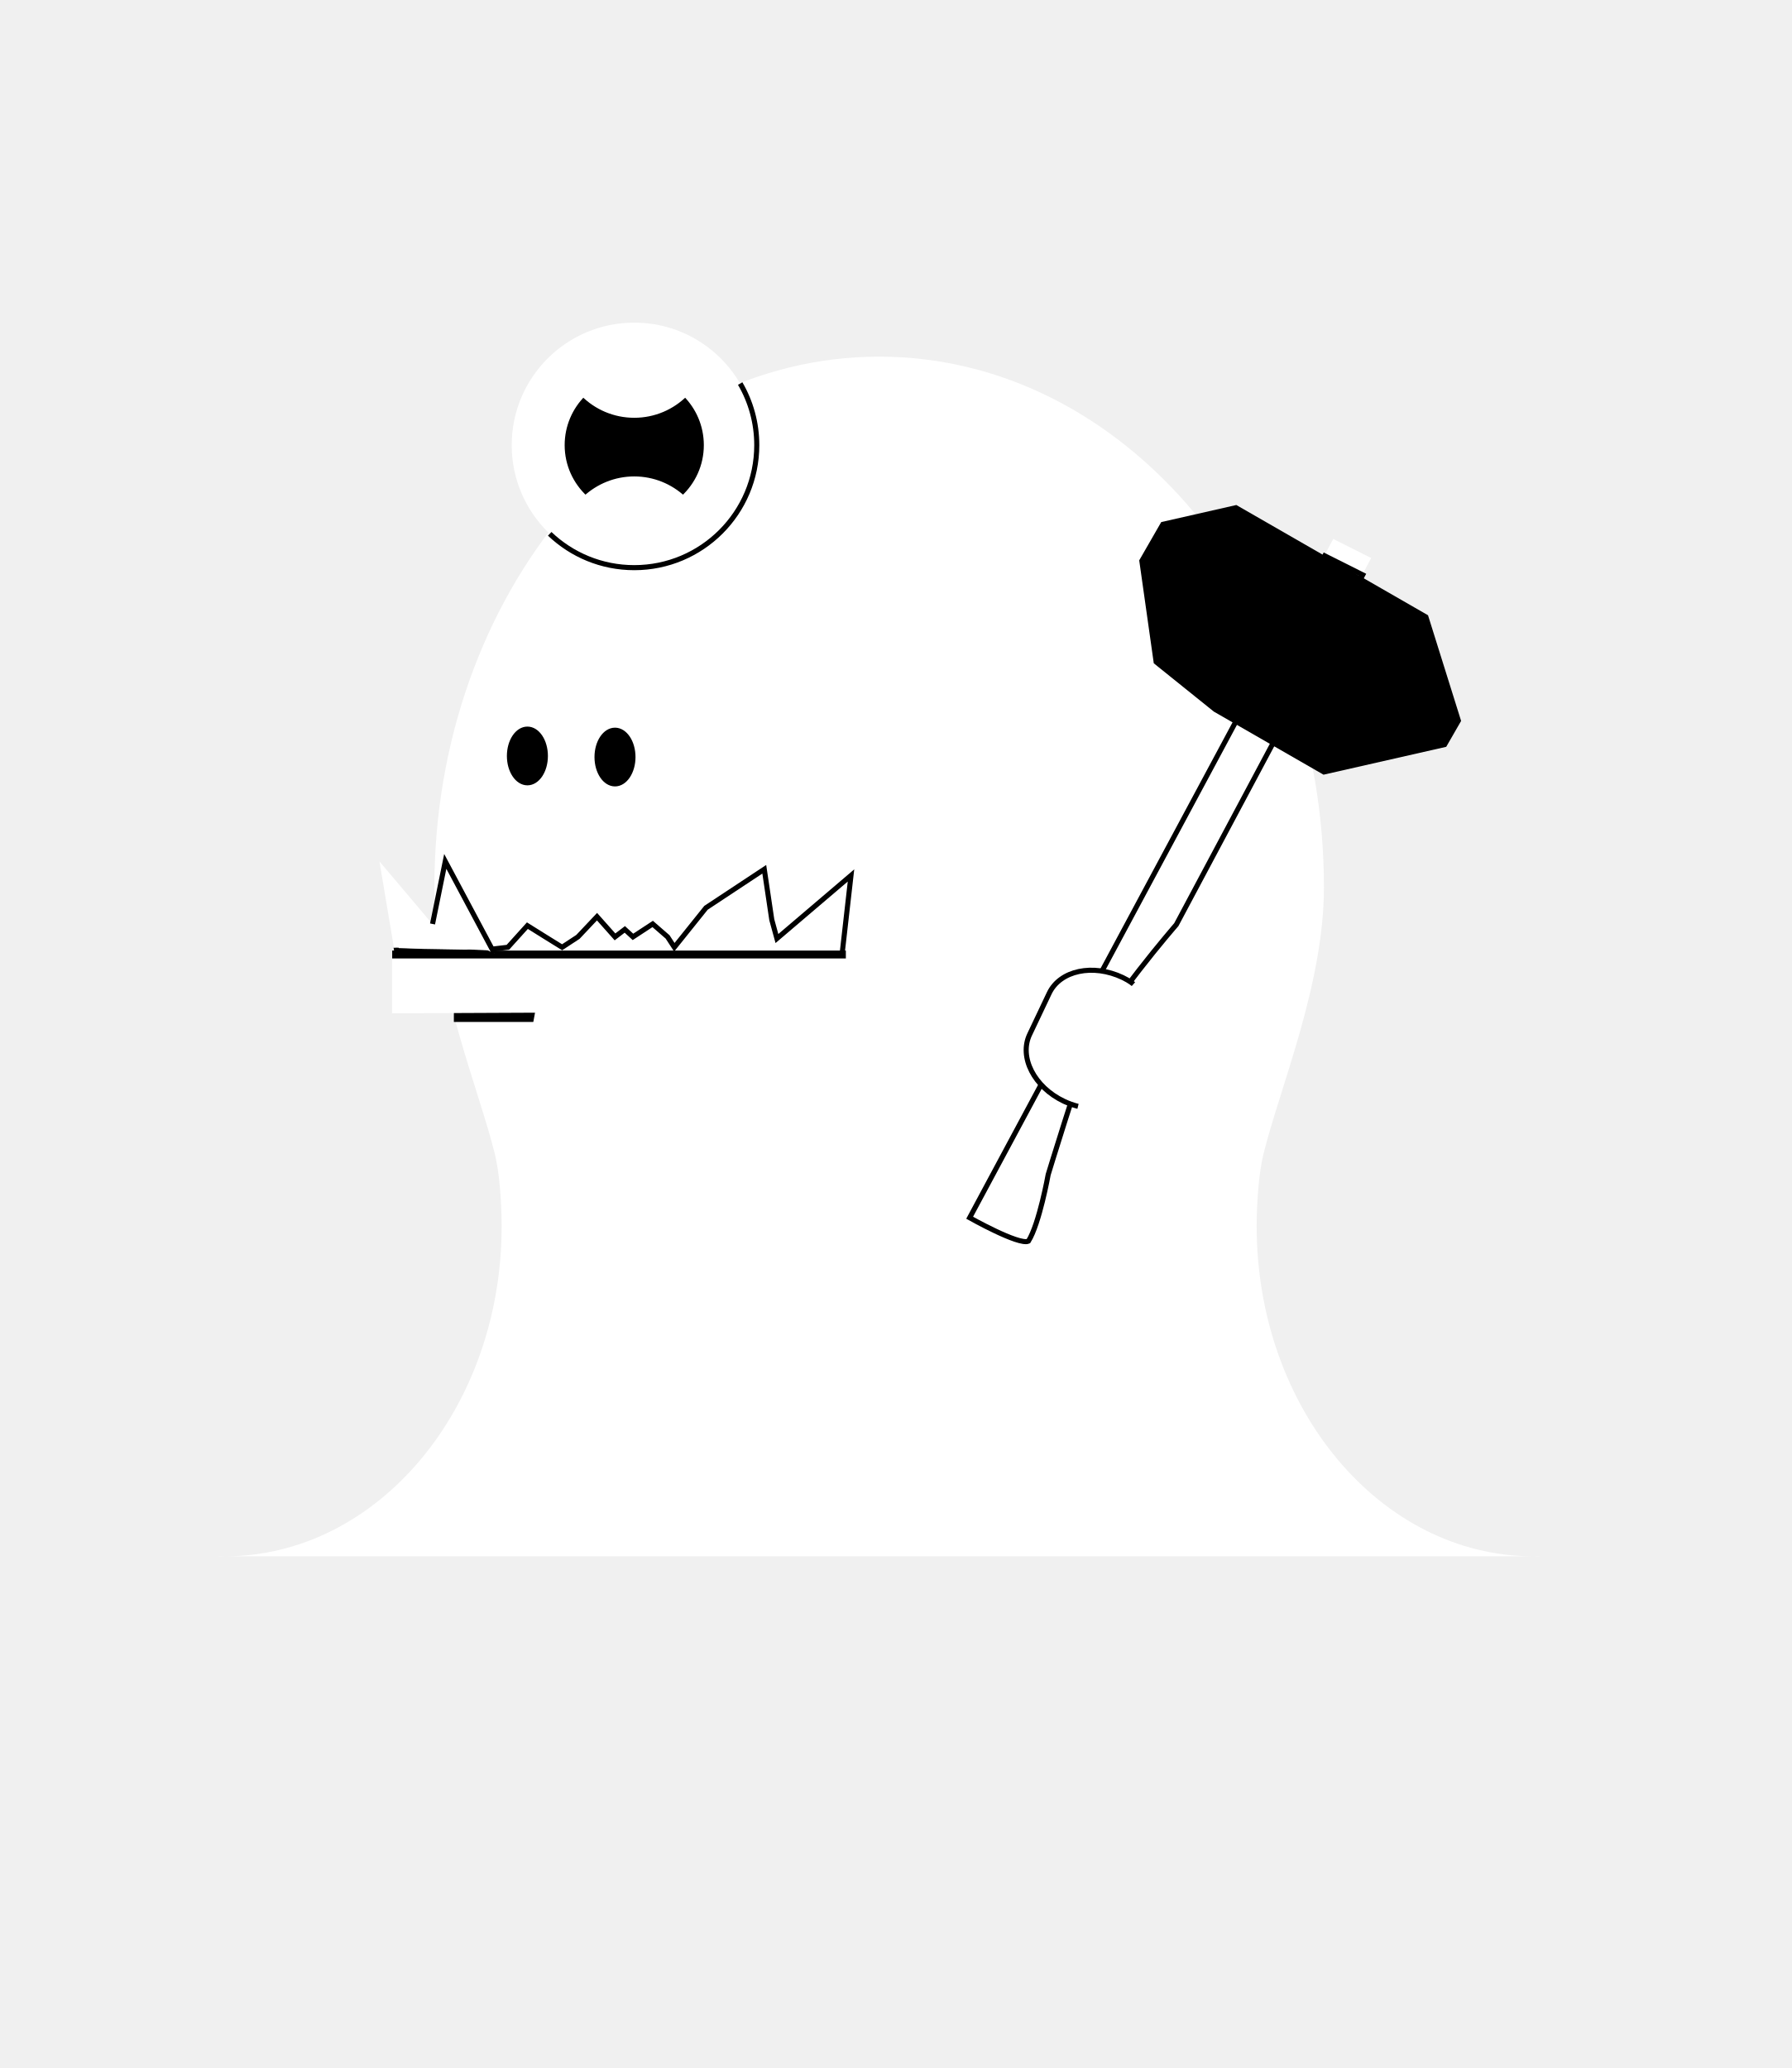
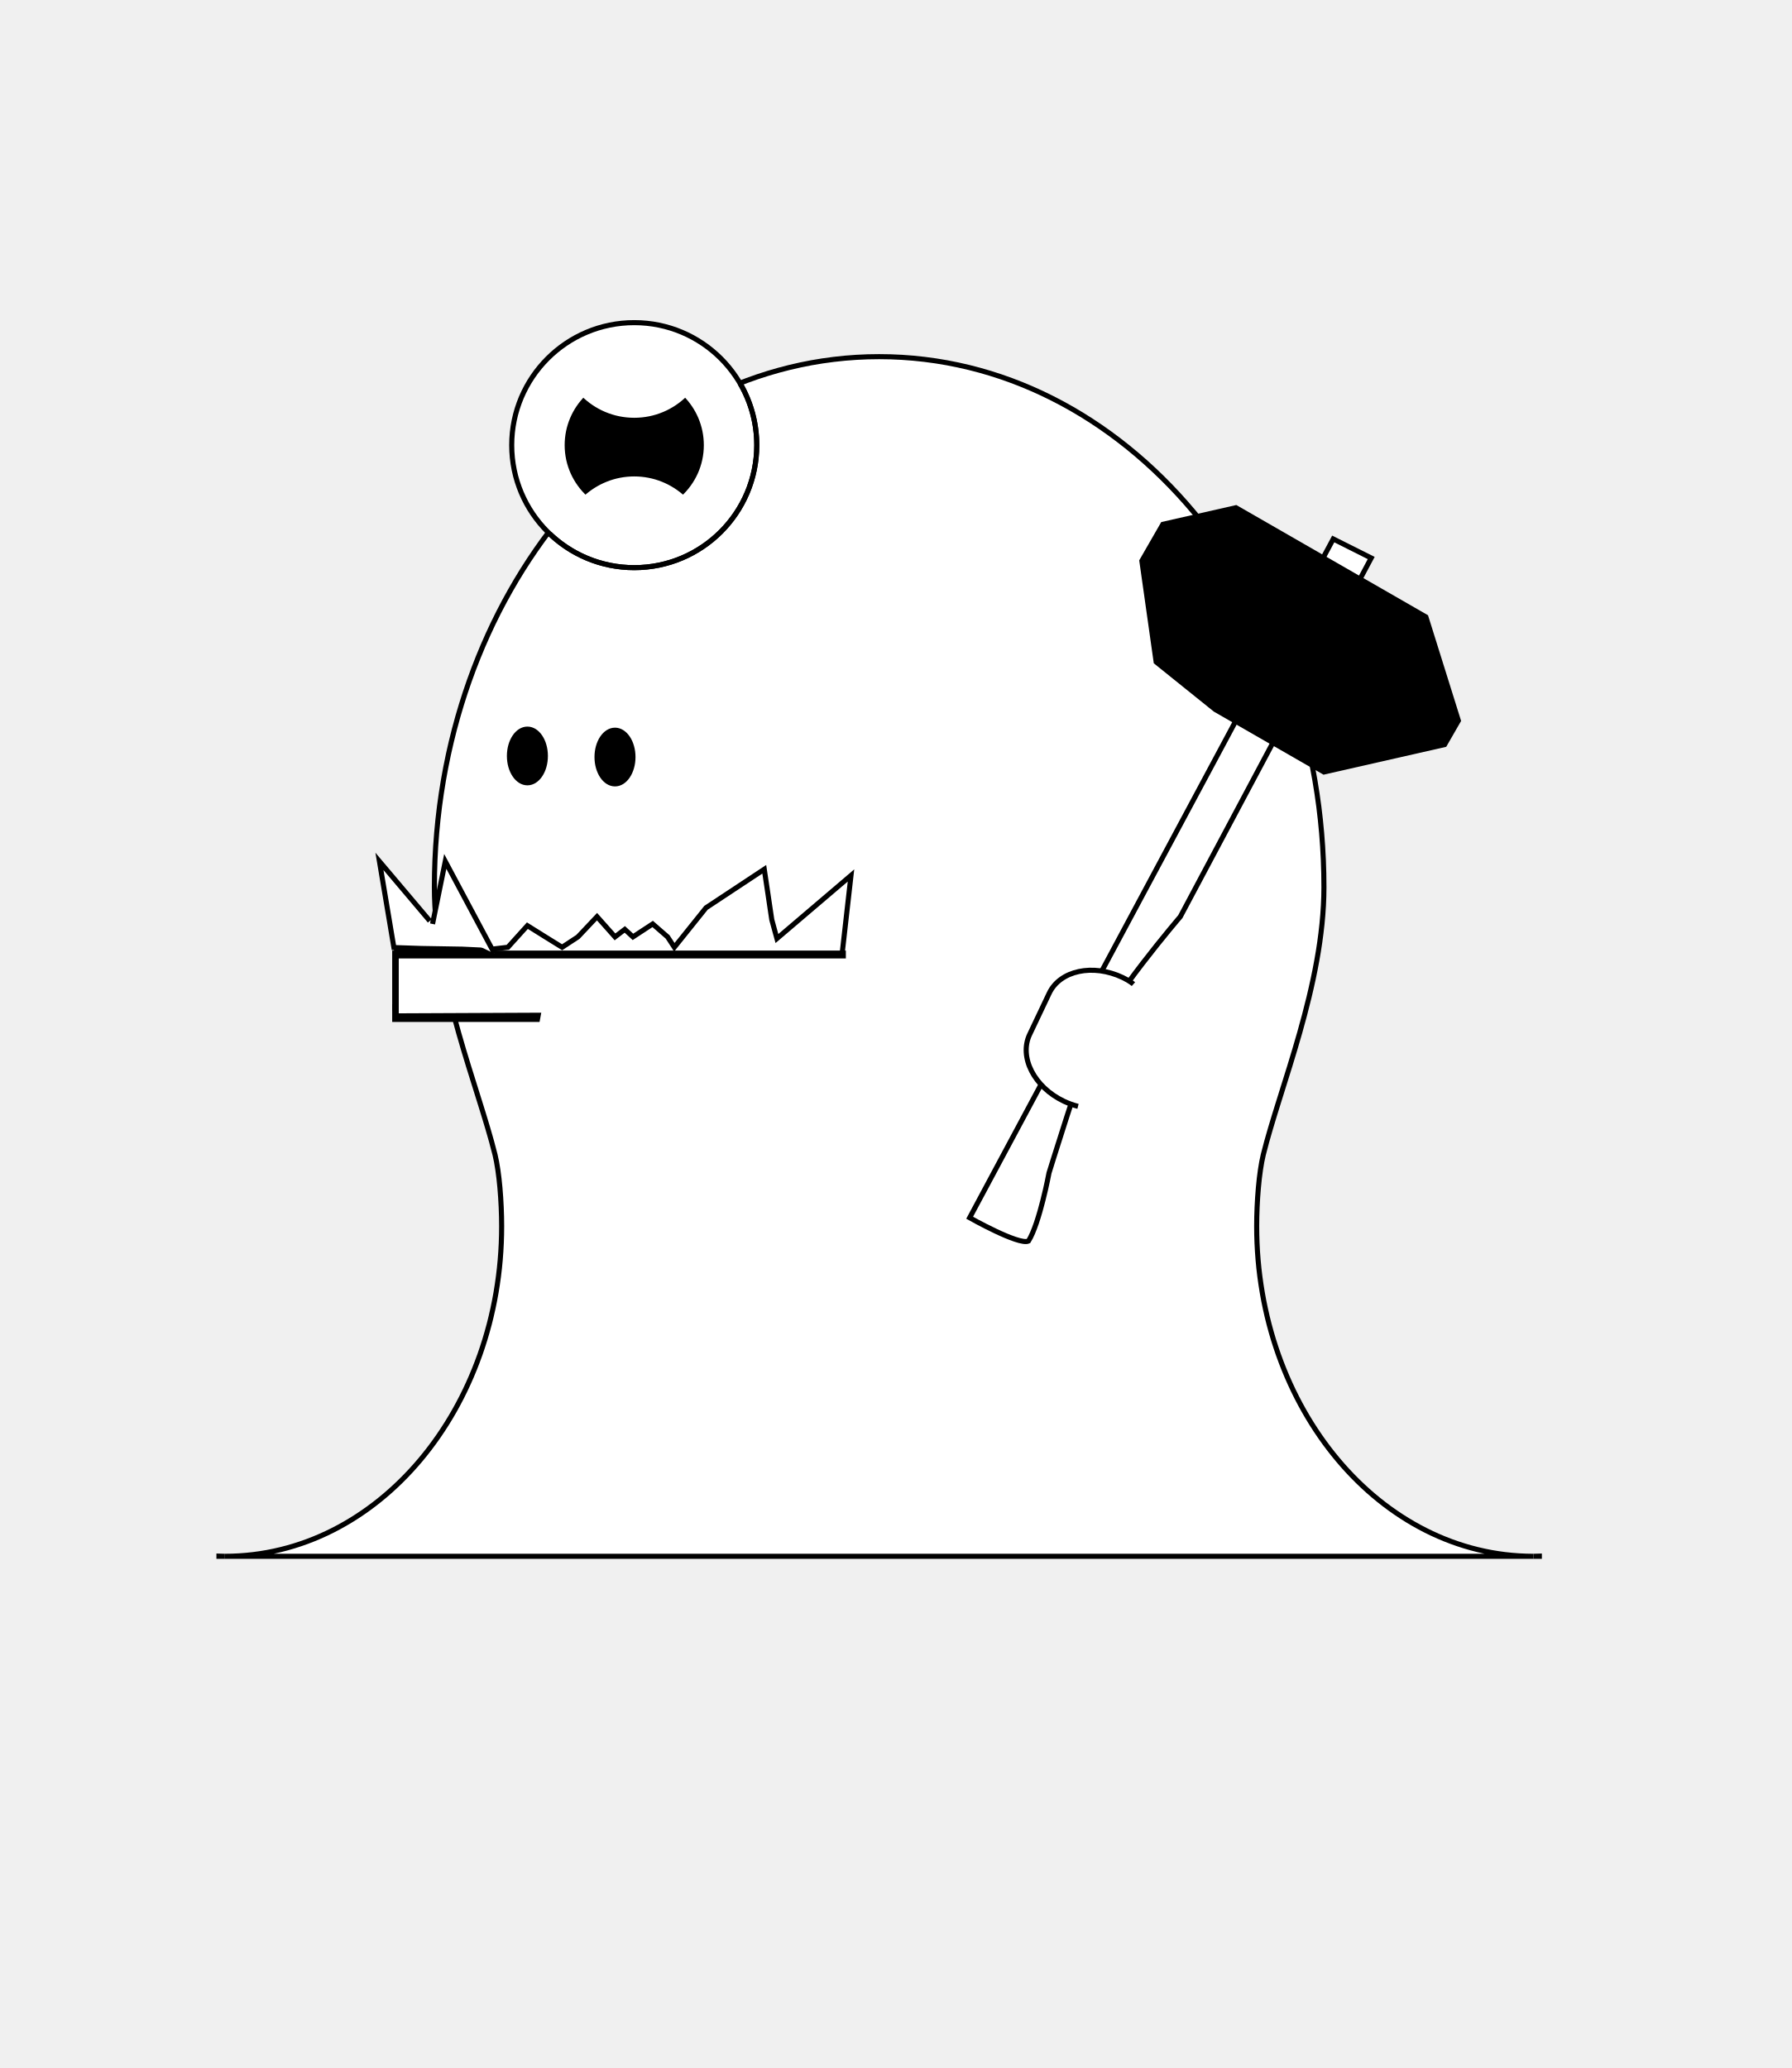
<svg xmlns="http://www.w3.org/2000/svg" version="1.1" x="0px" y="0px" width="353.042px" height="407.658px" viewBox="0 0 353.042 407.658" enable-background="new 0 0 353.042 407.658" xml:space="preserve">
  <g id="Слой_1" display="none">
    <polygon display="inline" points="354.042,303.743 177.521,405.658 1,303.743 1,99.914 177.521,-2 354.042,99.914  " />
  </g>
  <g id="Слой_4" display="none">
    <path display="inline" fill="#D24A43" d="M386.531,397.533c0,6.627-5.373,12-12,12H5.955c-6.627,0-12-5.373-12-12V15.875   c0-6.627,5.373-12,12-12h368.576c6.627,0,12,5.373,12,12V397.533z" />
  </g>
  <g id="Слой_2" display="none">
-     <circle display="inline" fill="#FFFFFF" cx="190.409" cy="123.346" r="26.525" />
-     <path display="inline" fill="#FFFFFF" d="M256.218,191.338c0-37.551-30.441-67.992-67.992-67.992s-67.992,30.441-67.992,67.992   c0,6.504,0.915,12.793,2.62,18.749h-0.001c0,0,0.001,0.003,0.003,0.008c0.821,2.868,1.829,5.656,3.004,8.355   c1.231,3.951,2.372,8.553,2.372,12.038c0,19.99-26.32,35.209-49.686,41.131c-2.111,0.535-58.899,8.434-58.899,8.434   s96.049,0,118.574,0c37.619,0,71.122-14.009,92.729-35.826C246.361,231.763,256.218,212.703,256.218,191.338z" />
+     <path display="inline" fill="#FFFFFF" stroke="#000000" stroke-miterlimit="10" d="M256.218,191.338   c0-37.551-30.441-67.992-67.992-67.992s-67.992,30.441-67.992,67.992c0,6.504,0.915,12.793,2.62,18.749h-0.001   c0,0,0.001,0.003,0.003,0.008c0.821,2.868,1.829,5.656,3.004,8.355c1.231,3.951,2.372,8.553,2.372,12.038   c0,19.99-26.32,35.209-49.686,41.131c-2.111,0.535-58.899,8.434-58.899,8.434s96.049,0,118.574,0   c37.619,0,71.122-14.009,92.729-35.826C246.361,231.763,256.218,212.703,256.218,191.338z" />
+     <circle display="inline" fill="#FFFFFF" stroke="#000000" stroke-miterlimit="10" cx="190.409" cy="123.346" r="26.525" />
    <path display="inline" fill="#FFFFFF" stroke="#000000" stroke-miterlimit="10" d="M216.247,129.369   c-2.727,11.748-13.261,20.503-25.839,20.503c-13.166,0-24.092-9.592-26.169-22.17" />
    <circle display="inline" stroke="#FFFFFF" stroke-miterlimit="10" cx="190.409" cy="123.346" r="15.613" />
    <polygon display="inline" fill="#FFFFFF" stroke="#000000" stroke-miterlimit="10" points="248.659,187.788 243.765,179.996    239.137,187.716 237.233,190.891 236.723,190.395 231.209,185.819 228.824,190.395 228.768,190.601 228.557,190.395    223.413,186.126 221.188,190.395 221.085,190.778 216.991,186.746 208.54,179.879 207.449,188.883 206.704,192.233 202.25,187.568    195.96,180.982 196.688,188.883 197.415,196.783 202.977,195.469 205.966,195.552 205.966,195.552 214.243,195.783    220.243,196.783 220.103,195.369 226.493,195.205 227.586,194.972 227.586,194.972 234.509,194.972 234.787,194.972    234.509,195.435 243.765,195.435 253.493,194.913  " />
    <rect x="252.962" y="199.257" display="inline" fill="#FFFFFF" width="9.332" height="4.015" />
-     <path display="inline" fill="#FFFFFF" d="M279.968,244.626l27.723-14.396c0.006-0.336-0.001-0.673-0.027-1.011   c-0.051-0.662-0.166-1.309-0.338-1.94l-31.304-7.057l-15.15,4.159c-1.588,1.767-2.714,3.701-3.27,5.722   c-6.856,0.521-14.872,1.137-23.687,1.827c-4.57,1.726-11.135,3.14-18.494,3.806c-8.06,0.729-15.322,0.402-20.134-0.699   c-46.594,3.853-99.775,8.667-126.442,12.537c-1.191,0.368-3.064,1.715-2.253,4.261c0.812,2.546,2.111,2.656,2.833,3.232   c2.916,0.03,6.718-0.067,11.23-0.27c0.084-2.056,3.075-3.949,6.894-4.294c3.976-0.36,7.335,1.094,7.502,3.246   c0.006,0.074-0.002,0.147-0.003,0.221c37.552-2.515,99.794-8.808,142.235-13.291c1.549-1.047,3.529-1.772,5.73-1.971   c2.054-0.186,3.99,0.113,5.612,0.767c3.585-0.383,6.955-0.745,10.086-1.082c1.228,2.106,3.156,3.948,5.61,5.425L279.968,244.626z" />
+     <path display="inline" fill="#FFFFFF" stroke="#000000" stroke-miterlimit="10" d="M279.968,244.626l27.723-14.396   c0.006-0.336-0.001-0.673-0.027-1.011c-0.051-0.662-0.166-1.309-0.338-1.94l-31.304-7.057l-15.15,4.159   c-1.588,1.767-2.714,3.701-3.27,5.722c-6.856,0.521-14.872,1.137-23.687,1.827c-4.57,1.726-11.135,3.14-18.494,3.806   c-8.06,0.729-15.322,0.402-20.134-0.699c-46.594,3.853-99.775,8.667-126.442,12.537c-1.191,0.368-3.064,1.715-2.253,4.261   c0.812,2.546,2.111,2.656,2.833,3.232c2.916,0.03,6.718-0.067,11.23-0.27c0.084-2.056,3.075-3.949,6.894-4.294   c3.976-0.36,7.335,1.094,7.502,3.246c0.006,0.074-0.002,0.147-0.003,0.221c37.552-2.515,99.794-8.808,142.235-13.291   c1.549-1.047,3.529-1.772,5.73-1.971c2.054-0.186,3.99,0.113,5.612,0.767c3.585-0.383,6.955-0.745,10.086-1.082   c1.228,2.106,3.156,3.948,5.61,5.425L279.968,244.626z" />
    <path display="inline" d="M262.726,244.723l16.653,1.019l29.359-15.412c0.004-0.365-0.007-0.732-0.038-1.1   c-0.061-0.721-0.189-1.426-0.377-2.113l-33.365-7.959l-16.079,4.388c-2.668,3.042-4.084,6.559-3.779,10.194   C255.472,238.163,258.325,241.99,262.726,244.723z" />
    <path display="inline" fill="none" stroke="#000000" stroke-miterlimit="10" d="M243.306,231.199" />
    <path display="inline" fill="none" stroke="#000000" stroke-miterlimit="10" d="M258.71,238.393   c1.228,2.106,3.156,3.948,5.61,5.425l15.648,0.807l27.723-14.396c0.006-0.336-0.001-0.673-0.027-1.011   c-0.051-0.662-0.166-1.309-0.338-1.94l-31.304-7.057l-15.15,4.159c-1.588,1.767-2.714,3.701-3.27,5.722" />
-     <path display="inline" fill="none" stroke="#000000" stroke-miterlimit="10" d="M116.452,252.296   c44.907-3.824,118.254-11.344,118.254-11.344" />
-     <path display="inline" fill="none" stroke="#000000" stroke-miterlimit="10" d="M125.65,241.197   c-22.883,2.203-43.263,4.412-56.805,6.377c-1.191,0.368-3.064,1.715-2.253,4.261c0.812,2.546,2.111,2.656,2.833,3.232   c2.916,0.03,6.718-0.067,11.23-0.27c0.084-2.056,3.075-3.949,6.894-4.294c3.976-0.36,7.335,1.094,7.502,3.246   c0.006,0.074-0.002,0.147-0.003,0.221c5.723-0.383,13.075-0.965,21.405-1.675" />
-     <path display="inline" fill="none" stroke="#000000" stroke-miterlimit="10" d="M243.306,231.199   c-3.01,0.233-6.146,0.477-9.391,0.731c-4.57,1.726-11.135,3.14-18.494,3.806c-8.06,0.729-15.322,0.402-20.134-0.699   c-22.932,1.896-47.459,4.025-69.636,6.16" />
    <path display="inline" fill="#FFFFFF" d="M185.767,237.526c0.465,4.949-3.17,9.337-8.119,9.802l-8.961,0.841   c-4.949,0.465-9.337-3.17-9.802-8.119l0,0c-0.465-4.949,3.17-9.337,8.119-9.802l8.961-0.841   C180.914,228.942,185.302,232.577,185.767,237.526L185.767,237.526z" />
    <path display="inline" fill="none" stroke="#000000" stroke-miterlimit="10" d="M185.274,235.313   c0.251,0.698,0.42,1.44,0.492,2.213l0,0c0.465,4.949-3.17,9.337-8.119,9.802l-8.961,0.841c-4.949,0.465-9.337-3.17-9.802-8.119l0,0   c-0.111-1.184,0.094-1.916,0.094-1.916" />
    <rect x="197.442" y="194.376" display="inline" width="65.804" height="12.929" />
    <g display="inline">
-       <polygon fill="#FFFFFF" points="263.271,195.783 194.894,195.783 194.894,203.29 194.076,203.29 194.076,209.038 243.218,210.038     242.528,205.455 263.271,205.569   " />
+       <polygon fill="#FFFFFF" points="261.947,195.783 193.89,195.783 193.89,203.29 193.076,203.29 193.076,209.038 241.988,210.038     241.301,205.455 261.947,205.569   " />
    </g>
    <line display="inline" fill="#FFFFFF" stroke="#000000" stroke-miterlimit="10" x1="246.657" y1="225.631" x2="246.42" y2="224.677" />
    <rect x="237.198" y="222.919" transform="matrix(0.8419 -0.5397 0.5397 0.8419 -84.2692 164.8025)" display="inline" fill="#FFFFFF" width="3.75" height="6.548" />
-     <line display="inline" fill="#FFFFFF" stroke="#000000" stroke-miterlimit="10" x1="246.657" y1="225.631" x2="246.42" y2="224.677" />
    <rect x="237.198" y="222.919" transform="matrix(0.8419 -0.5397 0.5397 0.8419 -84.2692 164.8025)" display="inline" fill="#FFFFFF" width="3.75" height="6.548" />
  </g>
  <g id="Слой_3" display="none">
    <polyline display="inline" fill="#FFFFFF" stroke="#000000" stroke-miterlimit="10" points="256.42,188.677 254.497,180.952    252.334,188.885 248.858,181.105 247.607,186.962  " />
    <line display="inline" fill="#FFFFFF" stroke="#000000" stroke-miterlimit="10" x1="256.657" y1="189.631" x2="256.42" y2="188.677" />
    <polyline display="inline" fill="#FFFFFF" stroke="#000000" stroke-miterlimit="10" points="247.678,194.913 251.94,194.663    257.919,194.538 261.866,194.376 261.947,193.788  " />
-     <polyline display="inline" fill="#FFFFFF" points="248.076,194.376 252.337,194.126 258.317,194.001 262.264,193.839    264.361,178.473 257.055,189.094  " />
+     <polyline display="inline" fill="#FFFFFF" stroke="#000000" stroke-miterlimit="10" points="248.076,194.376 252.337,194.126    258.317,194.001 262.264,193.839 264.361,178.473 257.055,189.094  " />
    <rect x="247.198" y="186.919" transform="matrix(0.8419 -0.5397 0.5397 0.8419 -63.2582 164.5062)" display="inline" fill="#FFFFFF" width="3.75" height="6.548" />
  </g>
  <g id="Слой_5">
    <g>
-       <path fill="#FFFFFF" d="M43.156,306.788h1.169c-0.392,0-0.779-0.025-1.169-0.035V306.788z" />
-       <path fill="#FFFFFF" d="M302.229,306.788h1.169v-0.035C303.008,306.763,302.621,306.788,302.229,306.788z" />
-       <path fill="#FFFFFF" d="M247.684,241.712c0-4.835,0.468-10.674,1.3-14.071c3.213-13.112,11.956-33.509,11.956-52.749    c0-57.762-39.248-104.587-87.663-104.587S85.615,117.13,85.615,174.892c0,19.239,8.743,39.636,11.956,52.749    c0.832,3.397,1.3,9.237,1.3,14.071c0,35.941-24.421,65.077-54.546,65.077h257.905    C272.105,306.788,247.684,277.652,247.684,241.712z" />
+       <path fill="#FFFFFF" stroke="#000000" stroke-miterlimit="10" d="M43.156,306.788h1.169c-0.392,0-0.779-0.025-1.169-0.035V306.788    z" />
+       <path fill="#FFFFFF" stroke="#000000" stroke-miterlimit="10" d="M302.229,306.788h1.169v-0.035    C303.008,306.763,302.621,306.788,302.229,306.788z" />
+       <path fill="#FFFFFF" stroke="#000000" stroke-miterlimit="10" d="M247.684,241.712c0-4.835,0.468-10.674,1.3-14.071    c3.213-13.112,11.956-33.509,11.956-52.749c0-57.762-39.248-104.587-87.663-104.587S85.615,117.13,85.615,174.892    c0,19.239,8.743,39.636,11.956,52.749c0.832,3.397,1.3,9.237,1.3,14.071c0,35.941-24.421,65.077-54.546,65.077h257.905    C272.105,306.788,247.684,277.652,247.684,241.712z" />
    </g>
-     <circle fill="#FFFFFF" cx="125.006" cy="87.75" r="24.15" />
+     <circle fill="#FFFFFF" stroke="#000000" stroke-miterlimit="10" cx="125.006" cy="87.75" r="24.15" />
    <path stroke="#FFFFFF" stroke-miterlimit="10" d="M135.055,77.696c-2.572,2.571-6.124,4.16-10.048,4.16s-7.476-1.59-10.048-4.16   c-2.574,2.573-4.167,6.128-4.167,10.054c0,4.134,1.775,7.844,4.592,10.441c2.533-2.336,5.906-3.774,9.623-3.774   s7.09,1.438,9.623,3.774c2.817-2.597,4.592-6.307,4.592-10.441C139.221,83.823,137.629,80.268,135.055,77.696z" />
    <polygon fill="#FFFFFF" stroke="#000000" stroke-miterlimit="10" points="100.103,186.731 103.948,182.47 107.49,184.685    110.791,186.731 113.909,184.685 117.671,180.7 121.213,184.685 123.148,183.208 124.755,184.685 128.64,182.136 131.576,184.685    132.909,186.731 139.151,178.947 150.635,171.357 152.116,181.309 153.129,185.012 159.181,179.856 167.728,172.575    166.739,181.309 165.751,190.042 158.193,188.59 154.132,188.681 154.132,188.681 142.885,188.937 134.733,190.042    134.923,188.479 126.24,188.297 124.755,188.04 124.755,188.04 115.347,188.04 114.97,188.04 115.347,188.552 102.771,188.552    89.553,187.975  " />
    <rect x="77.593" y="192.776" fill="#FFFFFF" width="12.68" height="4.438" />
    <rect x="77.299" y="187.381" width="89.415" height="11.907" />
    <line fill="#FFFFFF" stroke="#000000" stroke-miterlimit="10" x1="85.253" y1="182.136" x2="85.575" y2="181.082" />
    <polyline fill="#FFFFFF" stroke="#000000" stroke-miterlimit="10" points="97.454,187.975 91.663,187.699 83.537,187.561    78.174,187.381 78.065,186.731  " />
-     <polyline fill="#FFFFFF" points="96.913,187.381 91.123,187.105 82.997,186.967 77.634,186.788 74.785,169.803 84.712,181.542  " />
+     <polyline fill="#FFFFFF" stroke="#000000" stroke-miterlimit="10" points="96.913,187.381 91.123,187.105 82.997,186.967    77.634,186.788 74.785,169.803 84.712,181.542  " />
    <polyline fill="#FFFFFF" stroke="#000000" stroke-miterlimit="10" points="85.253,182.136 87.759,169.803 97.454,187.975  " />
    <g>
      <ellipse stroke="#000000" stroke-miterlimit="10" cx="103.948" cy="149.02" rx="3.542" ry="5.291" />
      <ellipse stroke="#000000" stroke-miterlimit="10" cx="121.213" cy="149.233" rx="3.542" ry="5.291" />
    </g>
-     <path fill="#FFFFFF" d="M215.483,204.89c3.063-7.759,17.149-24.19,17.149-24.19l37.626-70.701l-7.484-3.755l-71.661,133.803   c0,0,9.69,5.479,11.589,4.599c2.207-3.511,4.057-13.442,4.057-13.442S212.795,211.701,215.483,204.89z" />
+     <path fill="#FFFFFF" stroke="#000000" stroke-miterlimit="10" d="M215.483,204.89c3.063-7.759,17.149-24.19,17.149-24.19   l37.626-70.701l-7.484-3.755l-71.661,133.803c0,0,9.69,5.479,11.589,4.599c2.207-3.511,4.057-13.442,4.057-13.442   S212.795,211.701,215.483,204.89z" />
    <polygon points="281.455,121.282 243.674,99.552 228.873,102.916 224.534,110.46 227.404,130.751 239.248,140.279 260.863,152.711    285.044,147.216 287.978,142.115  " />
-     <rect x="89.454" y="197.954" width="18" height="3.5" />
+     <rect x="77.299" y="197.954" width="30.155" height="3.5" />
    <g>
-       <polygon fill="#FFFFFF" points="77.266,188.937 170.176,188.937 170.176,197.235 171.288,197.235 171.288,203.589     104.514,204.694 105.452,199.628 77.266,199.754   " />
+       <polygon fill="#FFFFFF" points="78.593,188.937 171.18,188.937 171.18,197.235 172.288,197.235 172.288,203.589 105.746,204.694     106.68,199.628 78.593,199.754   " />
    </g>
-     <path fill="none" stroke="#000000" stroke-miterlimit="10" d="M215.017,205.82c2.971-7.577,16.827-23.548,16.827-23.548   l36.745-68.946l-7.484-3.755l-69.992,130.478c0,0,9.696,5.466,11.577,4.623c2.162-3.421,3.905-13.139,3.905-13.139   S212.409,212.471,215.017,205.82z" />
    <g>
      <path fill="#FFFFFF" d="M209.696,217.086c-5.862-2.782-8.887-8.677-6.756-13.168l3.858-8.131    c2.131-4.491,8.611-5.876,14.473-3.094l0,0c5.862,2.782,8.887,8.677,6.756,13.168l-3.858,8.131    C222.038,218.483,215.558,219.868,209.696,217.086L209.696,217.086z" />
      <path fill="none" stroke="#000000" stroke-miterlimit="10" d="M212.47,218.089c-0.927-0.235-1.858-0.568-2.774-1.003l0,0    c-5.862-2.782-8.887-8.677-6.756-13.168l3.858-8.131c2.131-4.491,8.611-5.876,14.473-3.094l0,0    c1.403,0.666,2.123,1.309,2.123,1.309" />
    </g>
    <path fill="none" stroke="#000000" stroke-miterlimit="10" d="M145.886,75.607c2.079,3.567,3.27,7.716,3.27,12.143   c0,13.338-10.812,24.15-24.15,24.15c-6.46,0-12.328-2.537-16.662-6.669" />
  </g>
</svg>
